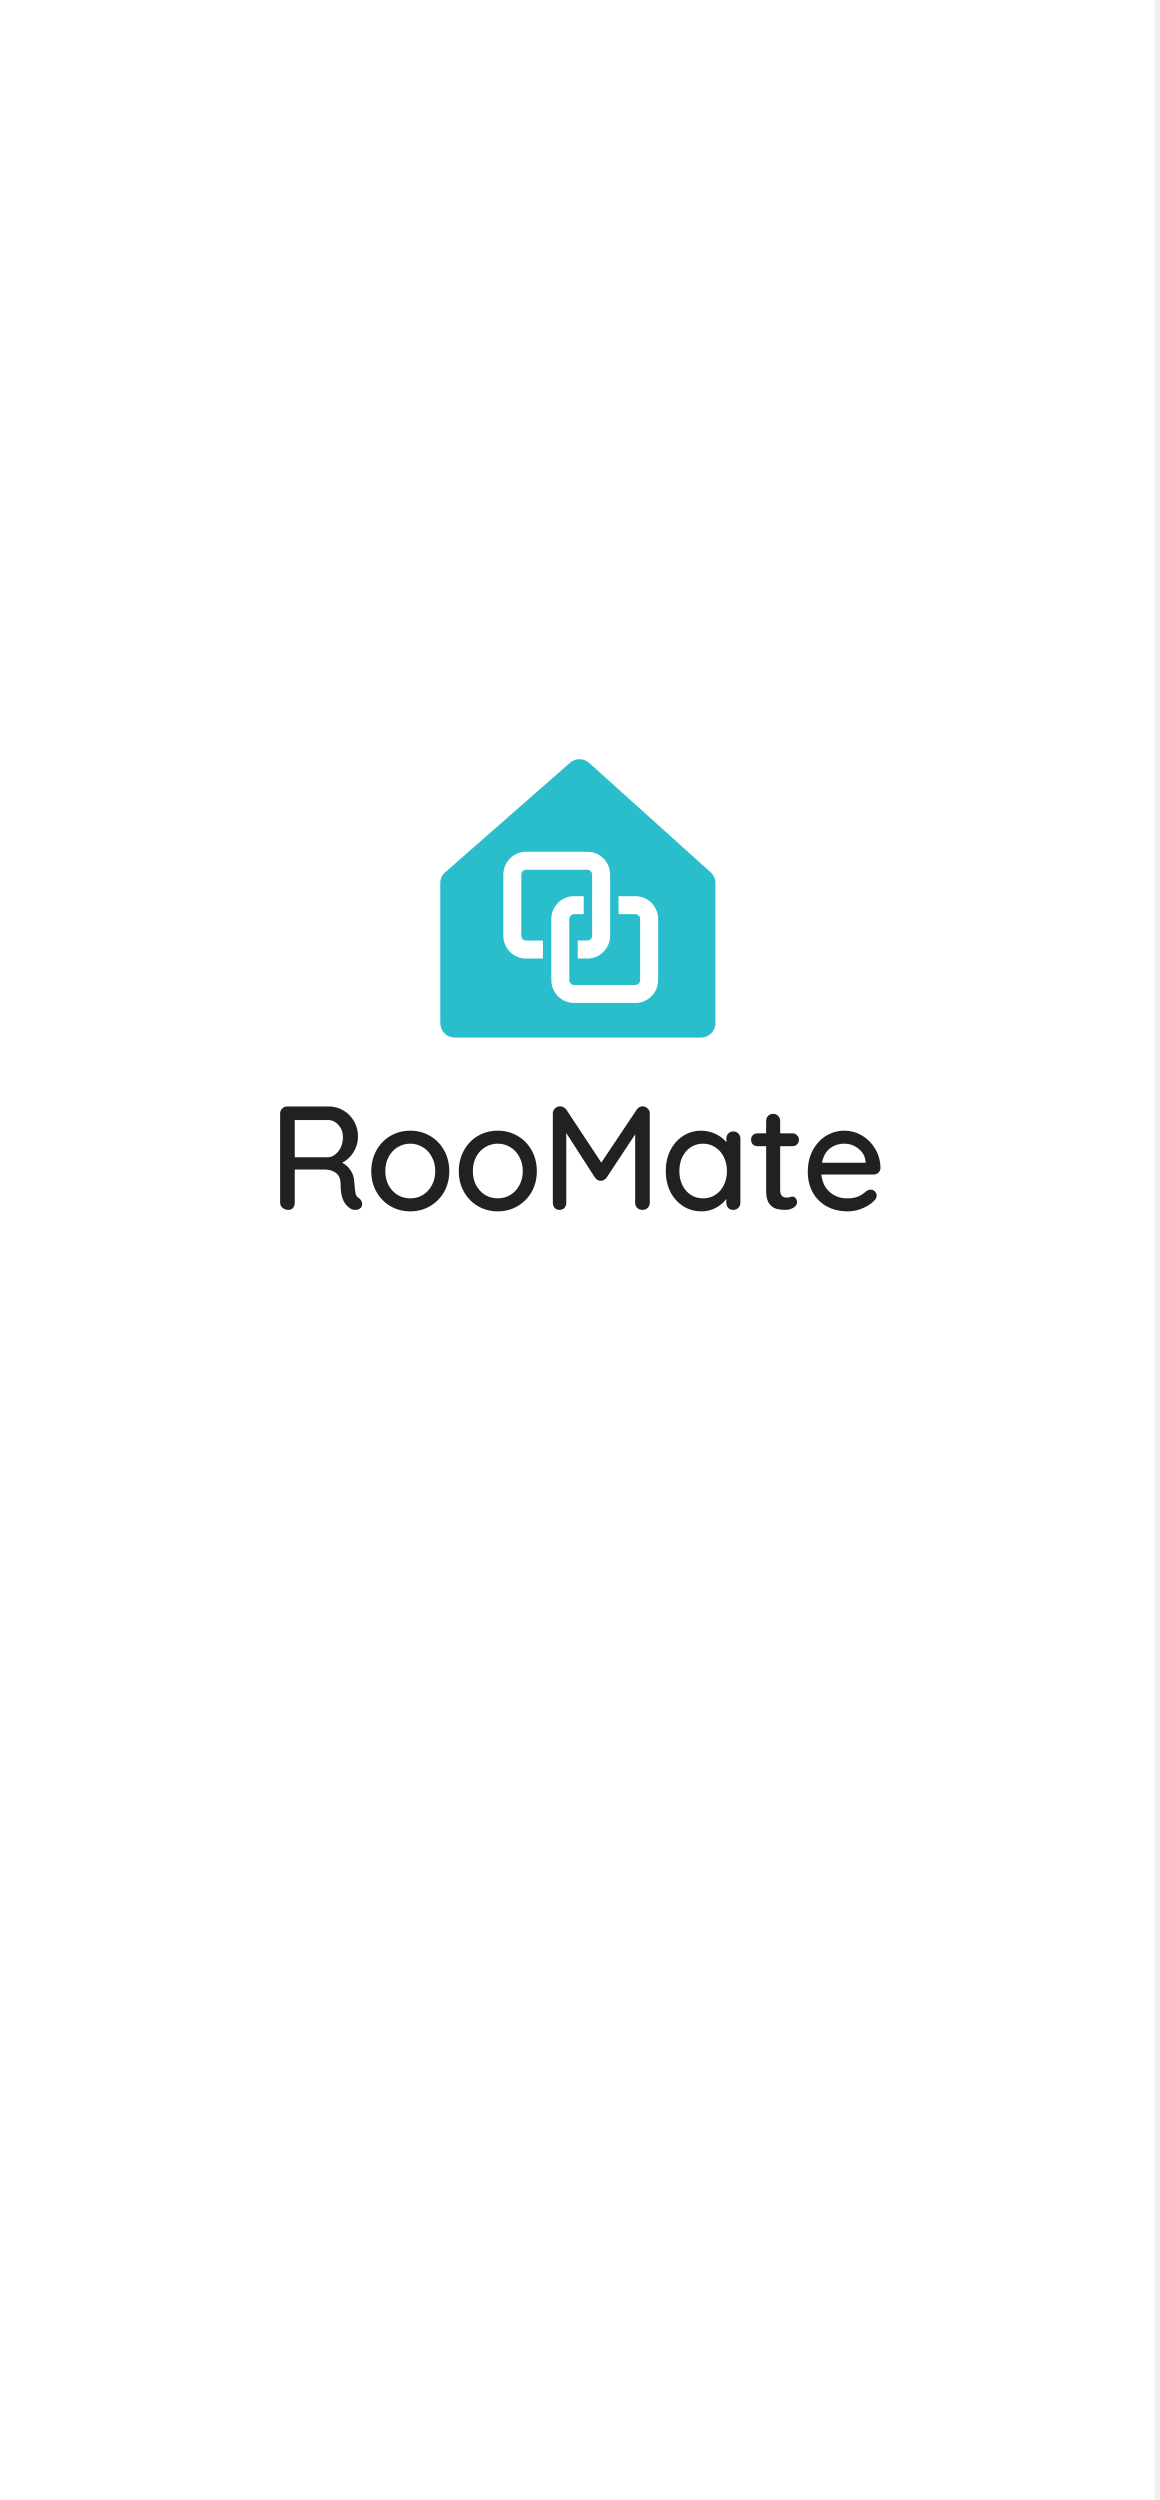
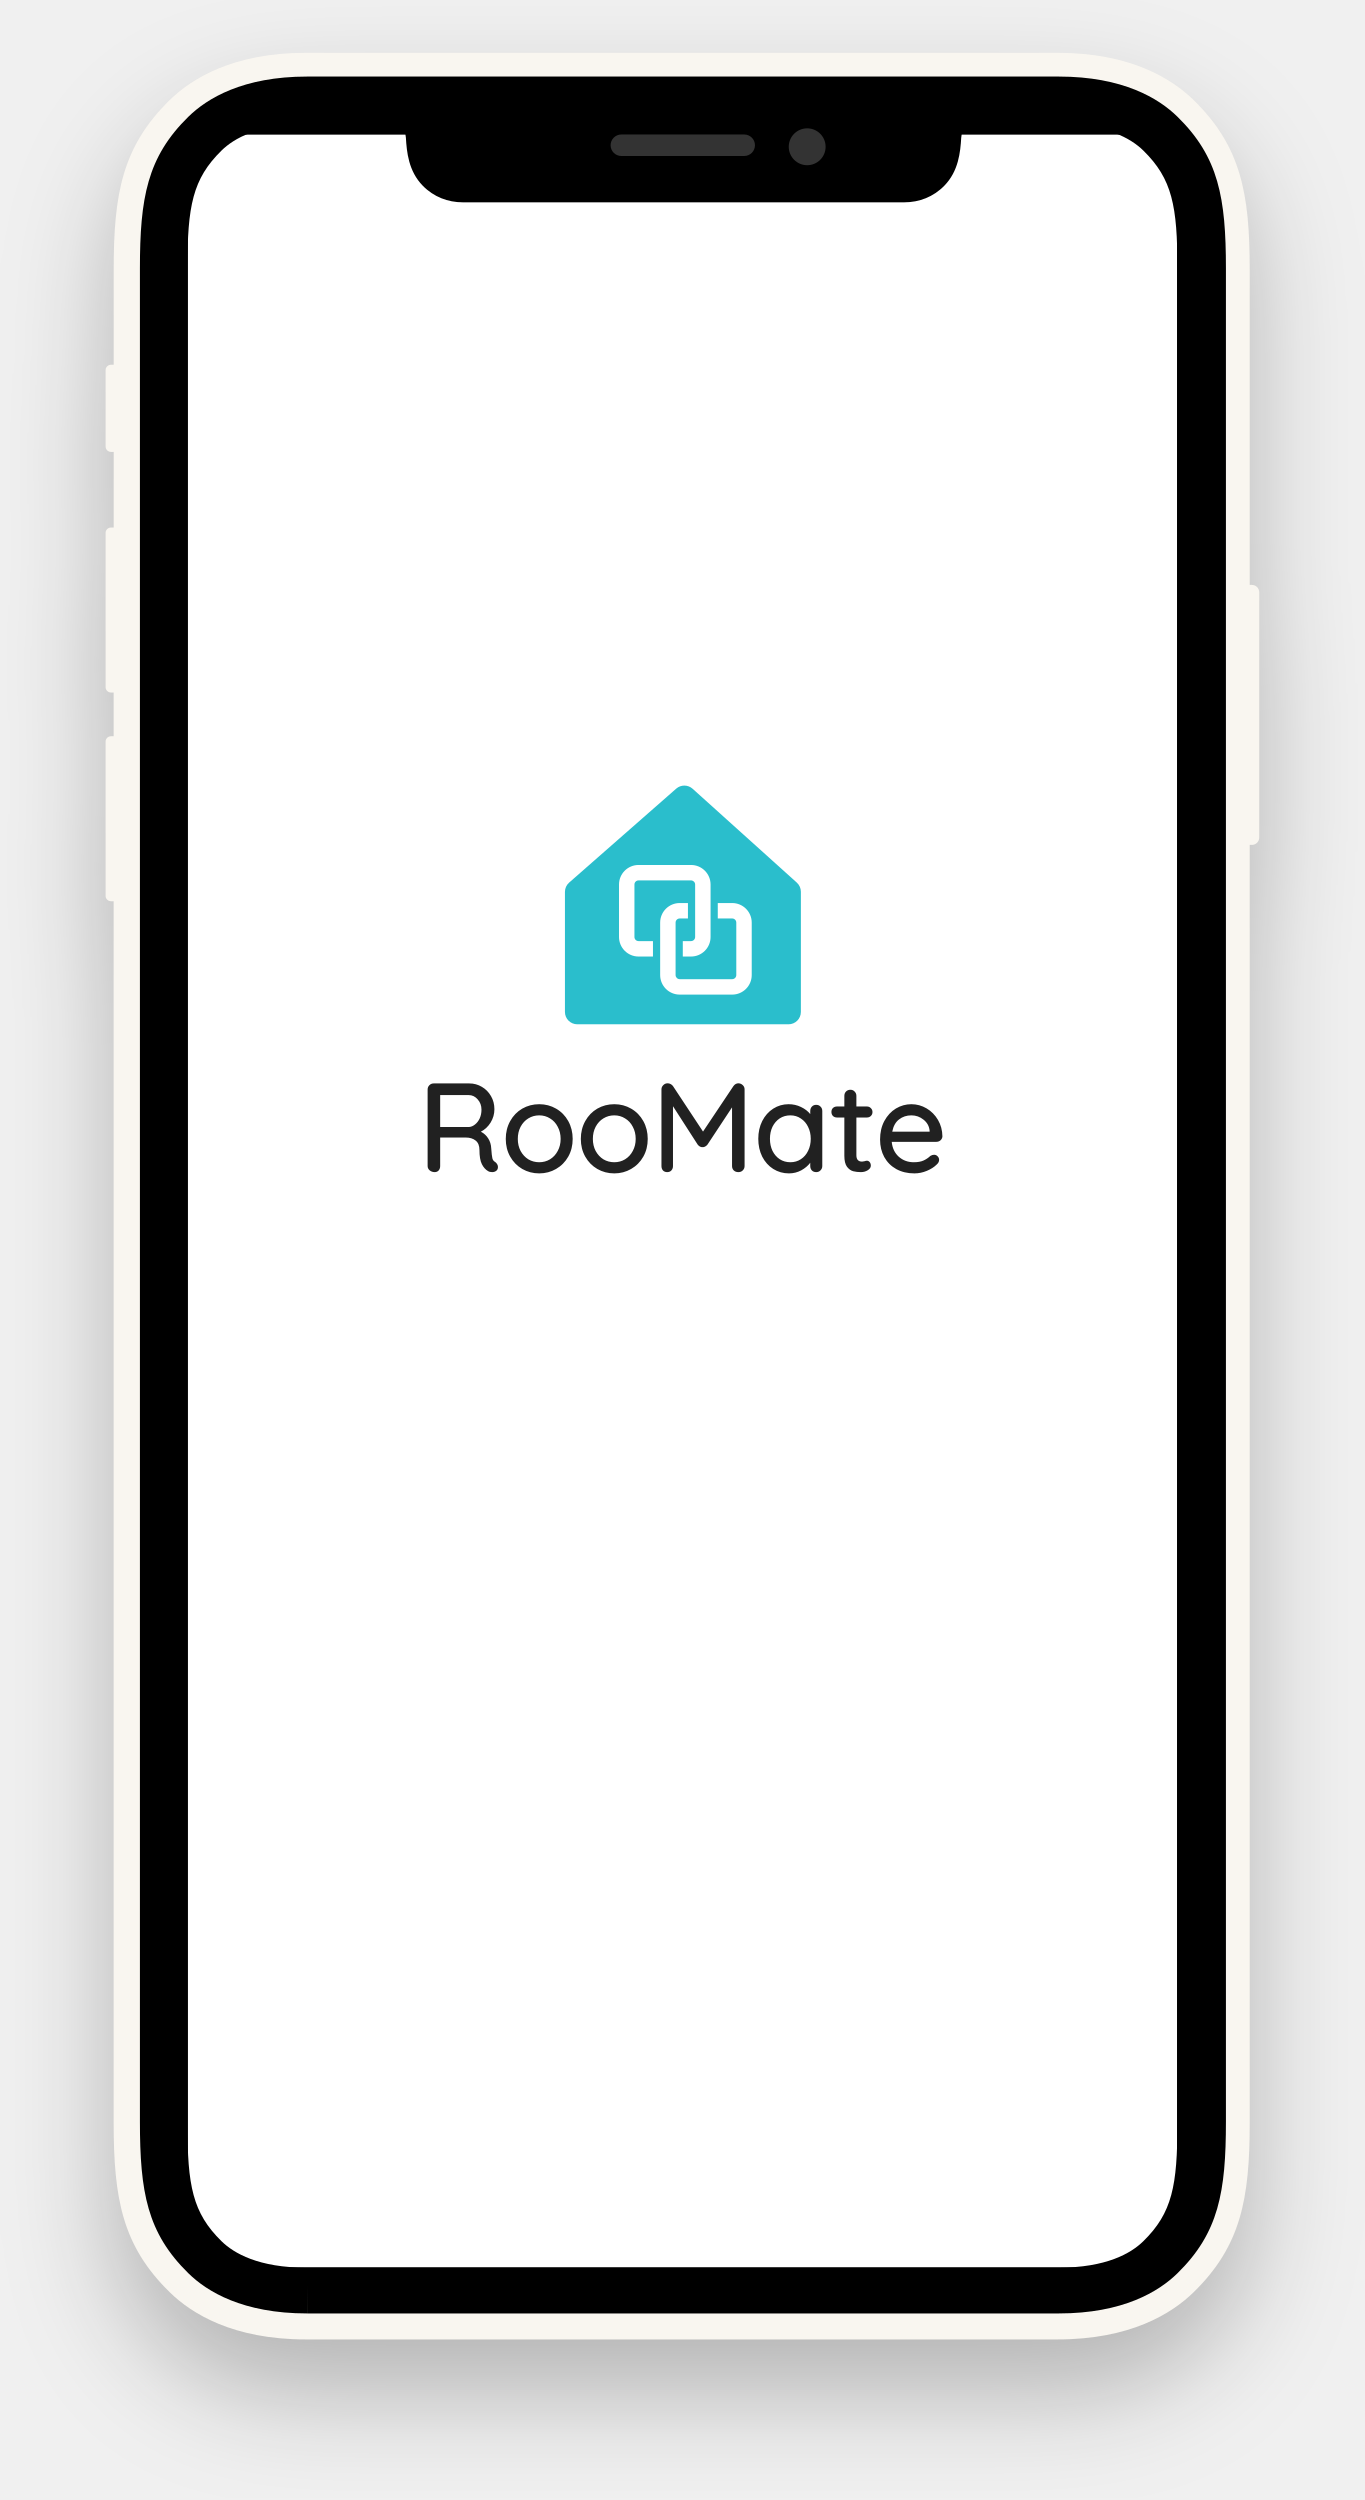
- <svg xmlns="http://www.w3.org/2000/svg" width="212" height="457" viewBox="0 0 212 457" fill="none">
-   <rect width="211.053" height="457" fill="white" />
-   <path d="M107.697 139.454C106.706 138.562 105.204 138.552 104.202 139.432L81.377 159.459C80.808 159.958 80.481 160.679 80.481 161.436V187.038C80.481 188.49 81.659 189.668 83.112 189.668H128.15C129.603 189.668 130.78 188.49 130.78 187.038V161.415C130.78 160.67 130.464 159.96 129.91 159.461L107.697 139.454Z" fill="#2ABECC" />
-   <path fill-rule="evenodd" clip-rule="evenodd" d="M96.176 158.993H107.364C107.848 158.993 108.241 159.386 108.241 159.87V163.82H104.95C102.649 163.82 100.783 165.685 100.783 167.987V171.935H100.782V175.222H99.246V171.935H96.176C95.692 171.935 95.299 171.542 95.299 171.058V159.87C95.299 159.386 95.692 158.993 96.176 158.993ZM100.783 175.225H96.176C93.874 175.225 92.009 173.359 92.009 171.058V159.87C92.009 157.569 93.874 155.703 96.176 155.703H107.364C109.665 155.703 111.531 157.569 111.531 159.87V167.108H113.064V163.82H116.138C118.439 163.82 120.305 165.685 120.305 167.987V179.174C120.305 181.476 118.439 183.342 116.138 183.342H104.95C102.649 183.342 100.783 181.476 100.783 179.174V175.225ZM111.531 167.109H116.138C116.622 167.109 117.015 167.502 117.015 167.987V179.174C117.015 179.659 116.622 180.052 116.138 180.052H104.95C104.466 180.052 104.073 179.659 104.073 179.174V175.225H107.364C109.665 175.225 111.531 173.359 111.531 171.058V167.109ZM108.241 167.109V171.058C108.241 171.542 107.848 171.935 107.364 171.935H105.608V175.222H104.073V167.987C104.073 167.502 104.466 167.109 104.95 167.109H106.703V163.82H108.238V167.109H108.241Z" fill="white" />
-   <path d="M65.606 219.007C65.786 219.133 65.93 219.295 66.038 219.493C66.146 219.673 66.2 219.862 66.2 220.06C66.2 220.439 66.074 220.718 65.822 220.898C65.588 221.078 65.3 221.168 64.958 221.168C64.615 221.168 64.327 221.096 64.093 220.952C63.553 220.646 63.112 220.15 62.769 219.466C62.427 218.782 62.256 217.773 62.256 216.44C62.256 215.54 61.986 214.874 61.446 214.441C60.905 214.009 60.203 213.793 59.339 213.793H53.882V219.871C53.882 220.249 53.773 220.565 53.557 220.817C53.341 221.051 53.062 221.168 52.72 221.168C52.306 221.168 51.946 221.042 51.639 220.79C51.351 220.538 51.207 220.231 51.207 219.871V203.554C51.207 203.194 51.333 202.888 51.585 202.636C51.837 202.384 52.144 202.258 52.504 202.258H60.095C61.068 202.258 61.959 202.501 62.769 202.987C63.58 203.455 64.228 204.113 64.715 204.959C65.201 205.788 65.444 206.724 65.444 207.769C65.444 208.777 65.174 209.723 64.633 210.605C64.093 211.47 63.4 212.118 62.553 212.55C63.22 212.892 63.742 213.37 64.12 213.982C64.516 214.594 64.733 215.306 64.769 216.116C64.841 217.143 64.922 217.845 65.012 218.223C65.102 218.584 65.3 218.845 65.606 219.007ZM60.041 211.551C60.491 211.515 60.914 211.335 61.311 211.01C61.725 210.686 62.058 210.254 62.31 209.714C62.562 209.155 62.688 208.534 62.688 207.85C62.688 206.985 62.418 206.256 61.878 205.661C61.356 205.049 60.716 204.743 59.96 204.743H53.882V211.551H60.041ZM82.13 214.09C82.13 215.495 81.815 216.756 81.185 217.872C80.555 218.989 79.69 219.862 78.592 220.493C77.511 221.123 76.313 221.438 74.999 221.438C73.684 221.438 72.477 221.123 71.379 220.493C70.298 219.862 69.443 218.989 68.812 217.872C68.182 216.756 67.867 215.495 67.867 214.09C67.867 212.685 68.182 211.416 68.812 210.281C69.443 209.146 70.298 208.264 71.379 207.634C72.477 207.003 73.684 206.688 74.999 206.688C76.313 206.688 77.511 207.003 78.592 207.634C79.69 208.264 80.555 209.146 81.185 210.281C81.815 211.416 82.13 212.685 82.13 214.09ZM79.564 214.09C79.564 213.118 79.357 212.253 78.943 211.497C78.547 210.722 77.997 210.128 77.295 209.714C76.611 209.281 75.845 209.065 74.999 209.065C74.152 209.065 73.378 209.281 72.675 209.714C71.991 210.128 71.442 210.722 71.028 211.497C70.631 212.253 70.433 213.118 70.433 214.09C70.433 215.045 70.631 215.9 71.028 216.657C71.442 217.413 71.991 218.007 72.675 218.439C73.378 218.854 74.152 219.061 74.999 219.061C75.845 219.061 76.611 218.854 77.295 218.439C77.997 218.007 78.547 217.413 78.943 216.657C79.357 215.9 79.564 215.045 79.564 214.09ZM98.132 214.09C98.132 215.495 97.817 216.756 97.187 217.872C96.556 218.989 95.692 219.862 94.593 220.493C93.513 221.123 92.315 221.438 91 221.438C89.686 221.438 88.479 221.123 87.38 220.493C86.3 219.862 85.444 218.989 84.814 217.872C84.183 216.756 83.868 215.495 83.868 214.09C83.868 212.685 84.183 211.416 84.814 210.281C85.444 209.146 86.3 208.264 87.38 207.634C88.479 207.003 89.686 206.688 91 206.688C92.315 206.688 93.513 207.003 94.593 207.634C95.692 208.264 96.556 209.146 97.187 210.281C97.817 211.416 98.132 212.685 98.132 214.09ZM95.566 214.09C95.566 213.118 95.359 212.253 94.944 211.497C94.548 210.722 93.999 210.128 93.296 209.714C92.612 209.281 91.847 209.065 91 209.065C90.154 209.065 89.379 209.281 88.677 209.714C87.993 210.128 87.443 210.722 87.029 211.497C86.633 212.253 86.435 213.118 86.435 214.09C86.435 215.045 86.633 215.9 87.029 216.657C87.443 217.413 87.993 218.007 88.677 218.439C89.379 218.854 90.154 219.061 91 219.061C91.847 219.061 92.612 218.854 93.296 218.439C93.999 218.007 94.548 217.413 94.944 216.657C95.359 215.9 95.566 215.045 95.566 214.09ZM117.484 202.231C117.844 202.249 118.15 202.384 118.402 202.636C118.654 202.87 118.78 203.167 118.78 203.527V219.871C118.78 220.231 118.654 220.538 118.402 220.79C118.168 221.042 117.853 221.168 117.457 221.168C117.06 221.168 116.736 221.051 116.484 220.817C116.232 220.565 116.106 220.249 116.106 219.871V207.363L110.865 215.306C110.739 215.468 110.577 215.603 110.379 215.711C110.199 215.819 110.009 215.864 109.811 215.846C109.631 215.864 109.442 215.819 109.244 215.711C109.064 215.603 108.911 215.468 108.785 215.306L103.517 207.12V219.871C103.517 220.249 103.4 220.565 103.166 220.817C102.95 221.051 102.652 221.168 102.274 221.168C101.914 221.168 101.617 221.051 101.383 220.817C101.167 220.565 101.059 220.249 101.059 219.871V203.527C101.059 203.185 101.185 202.888 101.437 202.636C101.689 202.366 102.004 202.231 102.382 202.231C102.598 202.231 102.806 202.285 103.004 202.393C103.22 202.501 103.391 202.645 103.517 202.825L109.919 212.523L116.403 202.825C116.691 202.429 117.051 202.231 117.484 202.231ZM134.048 206.823C134.426 206.823 134.732 206.949 134.966 207.201C135.218 207.435 135.344 207.751 135.344 208.147V219.871C135.344 220.231 135.218 220.538 134.966 220.79C134.732 221.042 134.426 221.168 134.048 221.168C133.669 221.168 133.363 221.051 133.129 220.817C132.895 220.565 132.778 220.249 132.778 219.871V219.169C132.31 219.799 131.67 220.34 130.86 220.79C130.049 221.222 129.176 221.438 128.239 221.438C127.015 221.438 125.898 221.123 124.89 220.493C123.899 219.862 123.116 218.989 122.539 217.872C121.981 216.738 121.702 215.468 121.702 214.063C121.702 212.658 121.981 211.398 122.539 210.281C123.116 209.146 123.899 208.264 124.89 207.634C125.88 207.003 126.97 206.688 128.158 206.688C129.113 206.688 129.995 206.886 130.806 207.282C131.634 207.679 132.292 208.183 132.778 208.795V208.147C132.778 207.769 132.895 207.453 133.129 207.201C133.363 206.949 133.669 206.823 134.048 206.823ZM128.537 219.061C129.383 219.061 130.13 218.845 130.779 218.412C131.445 217.98 131.958 217.386 132.319 216.629C132.697 215.873 132.886 215.018 132.886 214.063C132.886 213.127 132.697 212.28 132.319 211.524C131.958 210.767 131.445 210.173 130.779 209.741C130.13 209.29 129.383 209.065 128.537 209.065C127.69 209.065 126.934 209.281 126.267 209.714C125.619 210.146 125.106 210.74 124.728 211.497C124.367 212.253 124.187 213.109 124.187 214.063C124.187 215.018 124.367 215.873 124.728 216.629C125.106 217.386 125.619 217.98 126.267 218.412C126.934 218.845 127.69 219.061 128.537 219.061ZM142.615 209.525V217.575C142.615 218.475 143.02 218.926 143.831 218.926C143.957 218.926 144.128 218.899 144.344 218.845C144.56 218.773 144.731 218.737 144.857 218.737C145.091 218.737 145.29 218.836 145.452 219.034C145.614 219.232 145.695 219.484 145.695 219.79C145.695 220.168 145.479 220.493 145.046 220.763C144.614 221.033 144.128 221.168 143.588 221.168C142.993 221.168 142.444 221.105 141.94 220.979C141.453 220.853 141.012 220.538 140.616 220.033C140.238 219.511 140.049 218.728 140.049 217.683V209.525H138.482C138.14 209.525 137.851 209.417 137.617 209.2C137.401 208.966 137.293 208.678 137.293 208.336C137.293 207.994 137.401 207.715 137.617 207.498C137.851 207.282 138.14 207.174 138.482 207.174H140.049V204.905C140.049 204.545 140.166 204.239 140.4 203.987C140.652 203.734 140.967 203.608 141.345 203.608C141.706 203.608 142.003 203.734 142.237 203.987C142.489 204.239 142.615 204.545 142.615 204.905V207.174H144.857C145.2 207.174 145.479 207.291 145.695 207.526C145.929 207.742 146.046 208.021 146.046 208.363C146.046 208.705 145.929 208.984 145.695 209.2C145.479 209.417 145.2 209.525 144.857 209.525H142.615ZM160.955 213.55C160.937 213.874 160.802 214.153 160.55 214.387C160.298 214.603 160 214.711 159.658 214.711H150.149C150.275 216.026 150.77 217.08 151.635 217.872C152.517 218.665 153.589 219.061 154.85 219.061C155.714 219.061 156.416 218.935 156.957 218.683C157.497 218.43 157.974 218.106 158.389 217.71C158.659 217.548 158.92 217.467 159.172 217.467C159.478 217.467 159.73 217.575 159.928 217.791C160.145 218.007 160.253 218.259 160.253 218.548C160.253 218.926 160.072 219.268 159.712 219.574C159.19 220.096 158.497 220.538 157.632 220.898C156.768 221.258 155.885 221.438 154.985 221.438C153.526 221.438 152.238 221.132 151.122 220.52C150.023 219.907 149.168 219.052 148.555 217.953C147.961 216.855 147.664 215.612 147.664 214.225C147.664 212.712 147.97 211.389 148.582 210.254C149.213 209.101 150.032 208.219 151.041 207.607C152.067 206.994 153.166 206.688 154.336 206.688C155.489 206.688 156.57 206.985 157.578 207.58C158.587 208.174 159.397 208.993 160.009 210.038C160.622 211.082 160.937 212.253 160.955 213.55ZM154.336 209.065C153.328 209.065 152.454 209.354 151.716 209.93C150.978 210.488 150.491 211.362 150.257 212.55H158.226V212.334C158.136 211.38 157.704 210.596 156.93 209.984C156.173 209.372 155.309 209.065 154.336 209.065Z" fill="#212121" />
+ <svg xmlns="http://www.w3.org/2000/svg" width="517" height="947" viewBox="0 0 517 947" fill="none">
+   <g filter="url(#filter0_d_2572_5725)">
+     <path d="M476.849 223.473C476.837 223.438 476.826 223.392 476.814 223.357C476.721 223.101 476.581 222.868 476.418 222.647C476.395 222.612 476.372 222.589 476.348 222.566C475.976 222.112 475.464 221.786 474.882 221.647C474.673 221.6 474.452 221.554 474.231 221.554H473.393V102.19C473.393 73.347 470.112 55.498 452.183 37.93C443.84 29.75 428.133 20 400.581 20H115.849C88.332 20 72.601 29.75 64.259 37.93C46.341 55.487 43.06 73.347 43.06 102.19V138.154H42.001C41.838 138.154 41.687 138.212 41.536 138.247V138.212C41.478 138.224 41.443 138.258 41.385 138.27C41.28 138.305 41.187 138.351 41.082 138.398C40.966 138.456 40.861 138.538 40.756 138.619C40.675 138.677 40.593 138.747 40.524 138.817C40.419 138.933 40.349 139.061 40.268 139.189C40.233 139.259 40.175 139.329 40.151 139.41C40.058 139.631 40 139.876 40 140.132V169.208C40 169.464 40.058 169.708 40.151 169.929C40.175 170.01 40.233 170.069 40.268 170.15C40.337 170.278 40.419 170.406 40.524 170.522C40.593 170.592 40.663 170.662 40.756 170.72C40.861 170.802 40.954 170.871 41.082 170.941C41.175 170.988 41.28 171.034 41.385 171.069C41.431 171.081 41.478 171.116 41.536 171.127V171.092C41.687 171.127 41.838 171.186 42.001 171.186H43.06V199.819H42.001C41.838 199.819 41.687 199.878 41.536 199.912V199.878C41.478 199.889 41.443 199.924 41.385 199.936C41.28 199.971 41.187 200.017 41.082 200.064C40.966 200.122 40.861 200.203 40.756 200.285C40.675 200.355 40.593 200.413 40.524 200.483C40.419 200.599 40.349 200.727 40.268 200.855C40.233 200.925 40.175 200.994 40.151 201.076C40.058 201.297 40 201.541 40 201.797V260.356C40 260.612 40.058 260.845 40.151 261.078C40.175 261.159 40.233 261.217 40.268 261.299C40.337 261.438 40.419 261.566 40.524 261.671C40.593 261.753 40.663 261.811 40.756 261.869C40.861 261.962 40.954 262.02 41.082 262.09C41.175 262.148 41.28 262.183 41.385 262.218C41.431 262.241 41.478 262.265 41.524 262.276V262.241C41.675 262.276 41.827 262.334 41.99 262.334H43.048V278.879H42.001C41.838 278.879 41.687 278.938 41.536 278.972V278.938C41.478 278.949 41.443 278.984 41.385 278.996C41.28 279.031 41.187 279.077 41.082 279.124C40.966 279.182 40.861 279.263 40.756 279.345C40.675 279.415 40.593 279.473 40.524 279.543C40.419 279.659 40.349 279.787 40.268 279.915C40.233 279.985 40.175 280.054 40.151 280.136C40.058 280.357 40 280.601 40 280.857V339.416C40 339.672 40.058 339.905 40.151 340.138C40.175 340.219 40.233 340.277 40.268 340.359C40.337 340.498 40.419 340.626 40.524 340.731C40.593 340.813 40.663 340.871 40.756 340.929C40.861 341.022 40.954 341.08 41.082 341.15C41.175 341.208 41.28 341.243 41.385 341.278C41.431 341.301 41.478 341.325 41.524 341.336V341.301C41.675 341.336 41.827 341.394 41.99 341.394H43.048V804.003C43.048 832.846 46.33 850.694 64.247 868.263C72.59 876.443 88.309 886.181 115.849 886.181H400.581C428.121 886.181 443.84 876.431 452.183 868.263C470.112 850.694 473.393 832.835 473.393 804.003V320.044H474.231C474.452 320.044 474.673 320.009 474.882 319.963C475.464 319.823 475.976 319.486 476.348 319.043C476.372 319.02 476.395 318.985 476.418 318.962C476.581 318.753 476.721 318.508 476.814 318.252C476.826 318.206 476.837 318.171 476.849 318.136C476.942 317.868 477 317.589 477 317.287V224.323C477 224.032 476.942 223.741 476.849 223.473Z" fill="#F9F6F0" />
+     <path d="M116.329 876.332L116.306 865.605V876.332C91.977 876.332 78.434 868.06 71.36 861.114C55.746 845.814 53 830.386 53 803.614V101.719C53 74.958 55.746 59.519 71.36 44.219C78.434 37.284 91.989 29 116.318 29H401.05C425.402 29 438.945 37.273 446.02 44.219C461.634 59.519 464.38 74.947 464.38 101.719V803.614C464.38 830.374 461.634 845.802 446.02 861.114C438.945 868.048 425.402 876.332 401.062 876.332H116.329Z" fill="black" />
+     <g opacity="0.2">
+       <rect x="231.295" y="50.944" width="54.685" height="8.145" rx="4.072" fill="white" />
+       <circle cx="305.759" cy="55.598" r="6.981" fill="white" />
+     </g>
+     <mask id="mask0_2572_5725" style="mask-type:alpha" maskUnits="userSpaceOnUse" x="71" y="47" width="375" height="812">
+       <mask id="mask1_2572_5725" style="mask-type:alpha" maskUnits="userSpaceOnUse" x="71" y="47" width="375" height="812">
+         <path d="M433.096 57.031C428.43 52.452 419.064 47 400.866 47H368.391C366.739 47.21 364.342 48.212 364.109 52.173C363.784 57.625 363.109 64.813 357.71 70.347C353.544 74.611 348.169 76.638 342.572 76.638C330.483 76.638 187.378 76.638 175.289 76.638C169.692 76.638 164.305 74.611 160.139 70.347C154.741 64.813 154.077 57.625 153.752 52.173C153.519 48.2 151.11 47.21 149.47 47H116.122C97.936 47 88.558 52.452 83.904 57.031C72.955 67.784 71 78.048 71 101.593V804.407C71 827.94 72.943 838.216 83.904 848.969C88.57 853.536 97.936 859 116.134 859H400.878C419.076 859 428.442 853.548 433.096 848.969C444.057 838.216 446 827.94 446 804.407V101.593C446 78.06 444.057 67.784 433.096 57.031Z" fill="#494949" />
+       </mask>
+       <g mask="url(#mask1_2572_5725)">
+         <rect x="71" y="47" width="375" height="812" fill="#F9F6F0" />
+       </g>
+     </mask>
+     <g mask="url(#mask0_2572_5725)">
+       <rect width="375" height="812" transform="translate(71 51)" fill="white" />
+       <path d="M262.357 298.78C260.596 297.195 257.928 297.177 256.147 298.74L215.591 334.325C214.58 335.212 214 336.492 214 337.837V383.327C214 385.908 216.092 388 218.673 388H298.698C301.279 388 303.371 385.908 303.371 383.327V337.801C303.371 336.477 302.81 335.215 301.826 334.329L262.357 298.78Z" fill="white" />
+       <path fill-rule="evenodd" clip-rule="evenodd" d="M241.885 333.498H261.76C262.62 333.498 263.318 334.196 263.318 335.057V342.071H263.318V347.917H260.59V342.071L257.473 342.071C253.383 342.071 250.068 345.386 250.068 349.476V362.336H247.341V356.49H241.885C241.024 356.49 240.326 355.792 240.326 354.931V335.057C240.326 334.196 241.024 333.498 241.885 333.498ZM250.068 362.336H241.885C237.795 362.336 234.48 359.021 234.48 354.931V335.057C234.48 330.967 237.795 327.652 241.885 327.652H261.76C265.849 327.652 269.164 330.967 269.164 335.057V342.071H269.164V347.917H271.892V342.071L277.348 342.071C281.437 342.071 284.752 345.386 284.752 349.476V369.35C284.752 373.44 281.437 376.755 277.348 376.755H257.473C253.383 376.755 250.068 373.44 250.068 369.35V362.336ZM269.164 347.917H277.348C278.208 347.917 278.906 348.615 278.906 349.476V369.35C278.906 370.211 278.208 370.909 277.348 370.909H257.473C256.612 370.909 255.914 370.211 255.914 369.35V362.336H261.76C265.849 362.336 269.164 359.021 269.164 354.931V347.917ZM263.318 347.917V354.931C263.318 355.792 262.62 356.49 261.76 356.49H258.642V362.336H255.914V356.49H255.914V349.476C255.914 348.615 256.612 347.917 257.473 347.917H263.318Z" fill="white" />
+       <path d="M187.568 440.16C187.888 440.384 188.144 440.672 188.336 441.024C188.528 441.344 188.624 441.68 188.624 442.032C188.624 442.704 188.4 443.2 187.952 443.52C187.536 443.84 187.024 444 186.416 444C185.808 444 185.296 443.872 184.88 443.616C183.92 443.072 183.136 442.192 182.528 440.976C181.92 439.76 181.616 437.968 181.616 435.6C181.616 434 181.136 432.816 180.176 432.048C179.216 431.28 177.968 430.896 176.432 430.896H166.736V441.696C166.736 442.368 166.544 442.928 166.16 443.376C165.776 443.792 165.28 444 164.672 444C163.936 444 163.296 443.776 162.752 443.328C162.24 442.88 161.984 442.336 161.984 441.696V412.704C161.984 412.064 162.208 411.52 162.656 411.072C163.104 410.624 163.648 410.4 164.288 410.4H177.776C179.504 410.4 181.088 410.832 182.528 411.696C183.968 412.528 185.12 413.696 185.984 415.2C186.848 416.672 187.28 418.336 187.28 420.192C187.28 421.984 186.8 423.664 185.84 425.232C184.88 426.768 183.648 427.92 182.144 428.688C183.328 429.296 184.256 430.144 184.928 431.232C185.632 432.32 186.016 433.584 186.08 435.024C186.208 436.848 186.352 438.096 186.512 438.768C186.672 439.408 187.024 439.872 187.568 440.16ZM177.68 426.912C178.48 426.848 179.232 426.528 179.936 425.952C180.672 425.376 181.264 424.608 181.712 423.648C182.16 422.656 182.384 421.552 182.384 420.336C182.384 418.8 181.904 417.504 180.944 416.448C180.016 415.36 178.88 414.816 177.536 414.816H166.736V426.912H177.68ZM216.929 431.424C216.929 433.92 216.369 436.16 215.249 438.144C214.129 440.128 212.593 441.68 210.641 442.8C208.721 443.92 206.593 444.48 204.257 444.48C201.921 444.48 199.777 443.92 197.825 442.8C195.905 441.68 194.385 440.128 193.265 438.144C192.145 436.16 191.585 433.92 191.585 431.424C191.585 428.928 192.145 426.672 193.265 424.656C194.385 422.64 195.905 421.072 197.825 419.952C199.777 418.832 201.921 418.272 204.257 418.272C206.593 418.272 208.721 418.832 210.641 419.952C212.593 421.072 214.129 422.64 215.249 424.656C216.369 426.672 216.929 428.928 216.929 431.424ZM212.369 431.424C212.369 429.696 212.001 428.16 211.265 426.816C210.561 425.44 209.585 424.384 208.337 423.648C207.121 422.88 205.761 422.496 204.257 422.496C202.753 422.496 201.377 422.88 200.129 423.648C198.913 424.384 197.937 425.44 197.201 426.816C196.497 428.16 196.145 429.696 196.145 431.424C196.145 433.12 196.497 434.64 197.201 435.984C197.937 437.328 198.913 438.384 200.129 439.152C201.377 439.888 202.753 440.256 204.257 440.256C205.761 440.256 207.121 439.888 208.337 439.152C209.585 438.384 210.561 437.328 211.265 435.984C212.001 434.64 212.369 433.12 212.369 431.424ZM245.361 431.424C245.361 433.92 244.801 436.16 243.681 438.144C242.561 440.128 241.025 441.68 239.073 442.8C237.153 443.92 235.025 444.48 232.689 444.48C230.353 444.48 228.209 443.92 226.257 442.8C224.337 441.68 222.817 440.128 221.697 438.144C220.577 436.16 220.017 433.92 220.017 431.424C220.017 428.928 220.577 426.672 221.697 424.656C222.817 422.64 224.337 421.072 226.257 419.952C228.209 418.832 230.353 418.272 232.689 418.272C235.025 418.272 237.153 418.832 239.073 419.952C241.025 421.072 242.561 422.64 243.681 424.656C244.801 426.672 245.361 428.928 245.361 431.424ZM240.801 431.424C240.801 429.696 240.433 428.16 239.697 426.816C238.993 425.44 238.017 424.384 236.769 423.648C235.553 422.88 234.193 422.496 232.689 422.496C231.185 422.496 229.809 422.88 228.561 423.648C227.345 424.384 226.369 425.44 225.633 426.816C224.929 428.16 224.577 429.696 224.577 431.424C224.577 433.12 224.929 434.64 225.633 435.984C226.369 437.328 227.345 438.384 228.561 439.152C229.809 439.888 231.185 440.256 232.689 440.256C234.193 440.256 235.553 439.888 236.769 439.152C238.017 438.384 238.993 437.328 239.697 435.984C240.433 434.64 240.801 433.12 240.801 431.424ZM279.744 410.352C280.384 410.384 280.928 410.624 281.376 411.072C281.824 411.488 282.048 412.016 282.048 412.656V441.696C282.048 442.336 281.824 442.88 281.376 443.328C280.96 443.776 280.4 444 279.696 444C278.992 444 278.416 443.792 277.968 443.376C277.52 442.928 277.296 442.368 277.296 441.696V419.472L267.984 433.584C267.76 433.872 267.472 434.112 267.12 434.304C266.8 434.496 266.464 434.576 266.112 434.544C265.792 434.576 265.456 434.496 265.104 434.304C264.784 434.112 264.512 433.872 264.288 433.584L254.928 419.04V441.696C254.928 442.368 254.72 442.928 254.304 443.376C253.92 443.792 253.392 444 252.72 444C252.08 444 251.552 443.792 251.136 443.376C250.752 442.928 250.56 442.368 250.56 441.696V412.656C250.56 412.048 250.784 411.52 251.232 411.072C251.68 410.592 252.24 410.352 252.912 410.352C253.296 410.352 253.664 410.448 254.016 410.64C254.4 410.832 254.704 411.088 254.928 411.408L266.304 428.64L277.824 411.408C278.336 410.704 278.976 410.352 279.744 410.352ZM309.176 418.512C309.848 418.512 310.392 418.736 310.808 419.184C311.256 419.6 311.48 420.16 311.48 420.864V441.696C311.48 442.336 311.256 442.88 310.808 443.328C310.392 443.776 309.848 444 309.176 444C308.504 444 307.96 443.792 307.544 443.376C307.128 442.928 306.92 442.368 306.92 441.696V440.448C306.088 441.568 304.952 442.528 303.512 443.328C302.072 444.096 300.52 444.48 298.856 444.48C296.68 444.48 294.696 443.92 292.904 442.8C291.144 441.68 289.752 440.128 288.728 438.144C287.736 436.128 287.24 433.872 287.24 431.376C287.24 428.88 287.736 426.64 288.728 424.656C289.752 422.64 291.144 421.072 292.904 419.952C294.664 418.832 296.6 418.272 298.712 418.272C300.408 418.272 301.976 418.624 303.416 419.328C304.888 420.032 306.056 420.928 306.92 422.016V420.864C306.92 420.192 307.128 419.632 307.544 419.184C307.96 418.736 308.504 418.512 309.176 418.512ZM299.384 440.256C300.888 440.256 302.216 439.872 303.368 439.104C304.552 438.336 305.464 437.28 306.104 435.936C306.776 434.592 307.112 433.072 307.112 431.376C307.112 429.712 306.776 428.208 306.104 426.864C305.464 425.52 304.552 424.464 303.368 423.696C302.216 422.896 300.888 422.496 299.384 422.496C297.88 422.496 296.536 422.88 295.352 423.648C294.2 424.416 293.288 425.472 292.616 426.816C291.976 428.16 291.656 429.68 291.656 431.376C291.656 433.072 291.976 434.592 292.616 435.936C293.288 437.28 294.2 438.336 295.352 439.104C296.536 439.872 297.88 440.256 299.384 440.256ZM324.398 423.312V437.616C324.398 439.216 325.118 440.016 326.558 440.016C326.782 440.016 327.086 439.968 327.47 439.872C327.854 439.744 328.158 439.68 328.382 439.68C328.798 439.68 329.15 439.856 329.438 440.208C329.726 440.56 329.87 441.008 329.87 441.552C329.87 442.224 329.486 442.8 328.718 443.28C327.95 443.76 327.086 444 326.126 444C325.07 444 324.094 443.888 323.198 443.664C322.334 443.44 321.55 442.88 320.846 441.984C320.174 441.056 319.838 439.664 319.838 437.808V423.312H317.054C316.446 423.312 315.934 423.12 315.518 422.736C315.134 422.32 314.942 421.808 314.942 421.2C314.942 420.592 315.134 420.096 315.518 419.712C315.934 419.328 316.446 419.136 317.054 419.136H319.838V415.104C319.838 414.464 320.046 413.92 320.462 413.472C320.91 413.024 321.47 412.8 322.142 412.8C322.782 412.8 323.31 413.024 323.726 413.472C324.174 413.92 324.398 414.464 324.398 415.104V419.136H328.382C328.99 419.136 329.486 419.344 329.87 419.76C330.286 420.144 330.494 420.64 330.494 421.248C330.494 421.856 330.286 422.352 329.87 422.736C329.486 423.12 328.99 423.312 328.382 423.312H324.398ZM356.985 430.464C356.953 431.04 356.713 431.536 356.265 431.952C355.817 432.336 355.289 432.528 354.681 432.528H337.785C338.009 434.864 338.889 436.736 340.425 438.144C341.993 439.552 343.897 440.256 346.137 440.256C347.673 440.256 348.921 440.032 349.881 439.584C350.841 439.136 351.689 438.56 352.425 437.856C352.905 437.568 353.369 437.424 353.817 437.424C354.361 437.424 354.809 437.616 355.161 438C355.545 438.384 355.737 438.832 355.737 439.344C355.737 440.016 355.417 440.624 354.777 441.168C353.849 442.096 352.617 442.88 351.081 443.52C349.545 444.16 347.977 444.48 346.377 444.48C343.785 444.48 341.497 443.936 339.513 442.848C337.561 441.76 336.041 440.24 334.953 438.288C333.897 436.336 333.369 434.128 333.369 431.664C333.369 428.976 333.913 426.624 335.001 424.608C336.121 422.56 337.577 420.992 339.369 419.904C341.193 418.816 343.145 418.272 345.225 418.272C347.273 418.272 349.193 418.8 350.985 419.856C352.777 420.912 354.217 422.368 355.305 424.224C356.393 426.08 356.953 428.16 356.985 430.464ZM345.225 422.496C343.433 422.496 341.881 423.008 340.569 424.032C339.257 425.024 338.393 426.576 337.977 428.688H352.137V428.304C351.977 426.608 351.209 425.216 349.833 424.128C348.489 423.04 346.953 422.496 345.225 422.496Z" fill="#212121" />
+       <path d="M262.357 298.78C260.596 297.195 257.928 297.177 256.147 298.74L215.591 334.325C214.58 335.212 214 336.492 214 337.837V383.327C214 385.908 216.092 388 218.673 388H298.698C301.279 388 303.371 385.908 303.371 383.327V337.801C303.371 336.477 302.81 335.215 301.826 334.329L262.357 298.78Z" fill="#2ABECC" />
+       <path fill-rule="evenodd" clip-rule="evenodd" d="M241.885 333.498H261.76C262.62 333.498 263.318 334.196 263.318 335.057V342.071H263.318V347.917H260.59V342.071L257.473 342.071C253.383 342.071 250.068 345.386 250.068 349.476V362.336H247.341V356.49H241.885C241.024 356.49 240.326 355.792 240.326 354.931V335.057C240.326 334.196 241.024 333.498 241.885 333.498ZM250.068 362.336H241.885C237.795 362.336 234.48 359.021 234.48 354.931V335.057C234.48 330.967 237.795 327.652 241.885 327.652H261.76C265.849 327.652 269.164 330.967 269.164 335.057V342.071H269.164V347.917H271.892V342.071L277.348 342.071C281.437 342.071 284.752 345.386 284.752 349.476V369.35C284.752 373.44 281.437 376.755 277.348 376.755H257.473C253.383 376.755 250.068 373.44 250.068 369.35V362.336ZM269.164 347.917H277.348C278.208 347.917 278.906 348.615 278.906 349.476V369.35C278.906 370.211 278.208 370.909 277.348 370.909H257.473C256.612 370.909 255.914 370.211 255.914 369.35V362.336H261.76C265.849 362.336 269.164 359.021 269.164 354.931V347.917ZM263.318 347.917V354.931C263.318 355.792 262.62 356.49 261.76 356.49H258.642V362.336H255.914V356.49H255.914V349.476C255.914 348.615 256.612 347.917 257.473 347.917H263.318Z" fill="white" />
+     </g>
+   </g>
+   <defs>
+     <filter id="filter0_d_2572_5725" x="0" y="0" width="517" height="946.181" filterUnits="userSpaceOnUse" color-interpolation-filters="sRGB">
+       <feFlood flood-opacity="0" result="BackgroundImageFix" />
+       <feColorMatrix in="SourceAlpha" type="matrix" values="0 0 0 0 0 0 0 0 0 0 0 0 0 0 0 0 0 0 127 0" result="hardAlpha" />
+       <feOffset dy="20" />
+       <feGaussianBlur stdDeviation="20" />
+       <feColorMatrix type="matrix" values="0 0 0 0 0 0 0 0 0 0 0 0 0 0 0 0 0 0 0.25 0" />
+       <feBlend mode="normal" in2="BackgroundImageFix" result="effect1_dropShadow_2572_5725" />
+       <feBlend mode="normal" in="SourceGraphic" in2="effect1_dropShadow_2572_5725" result="shape" />
+     </filter>
+   </defs>
</svg>
